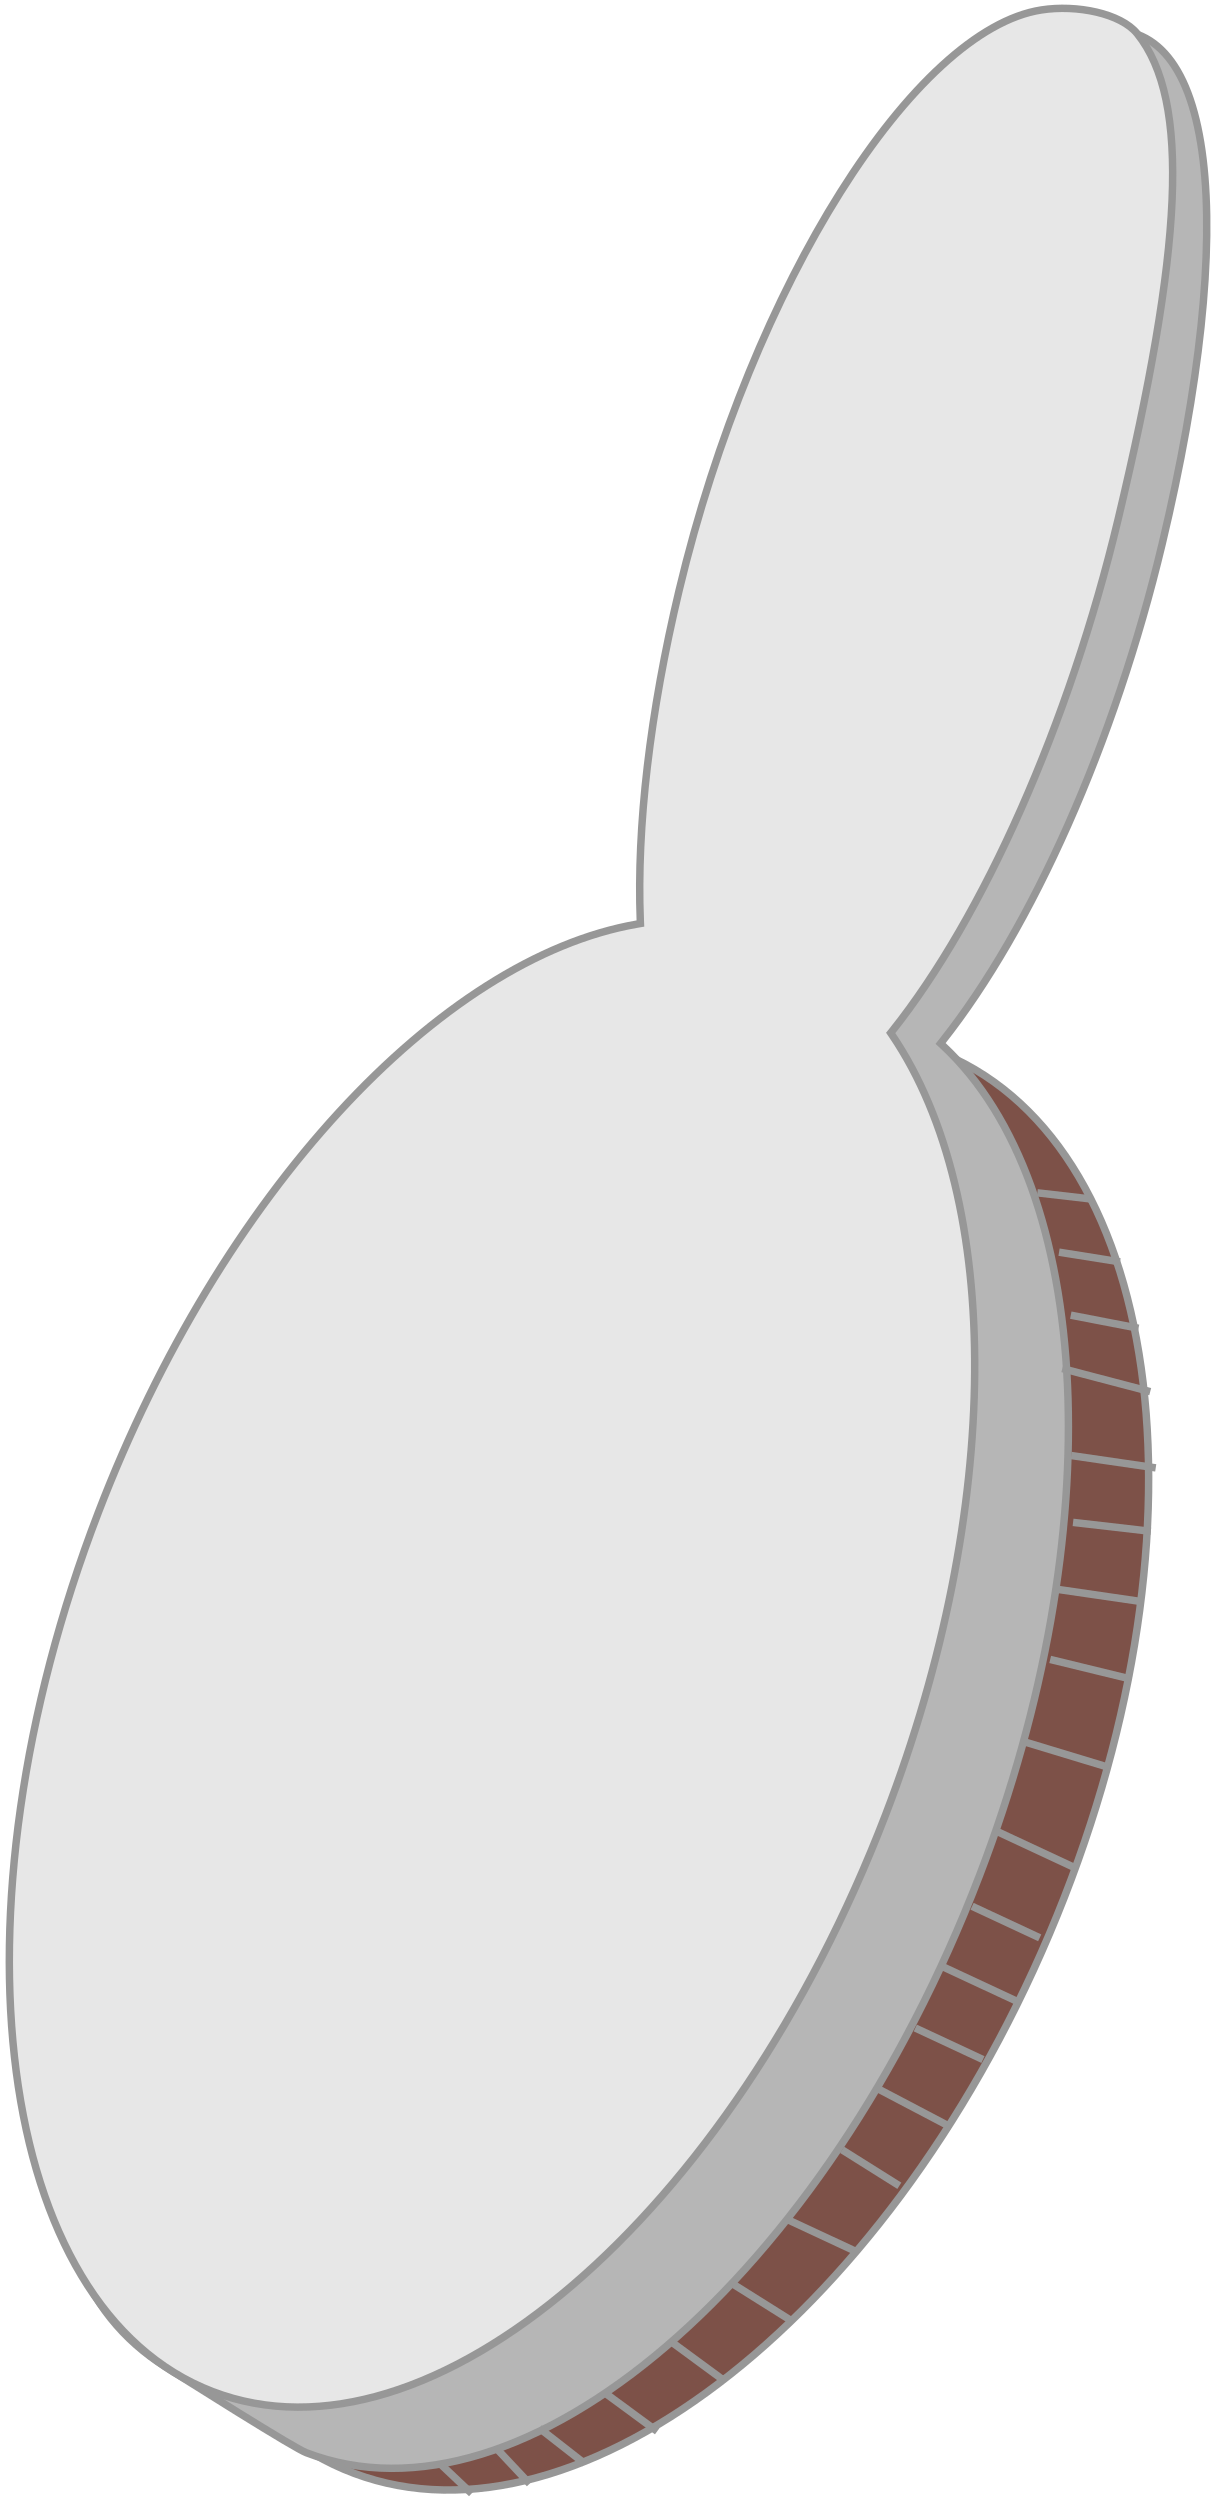
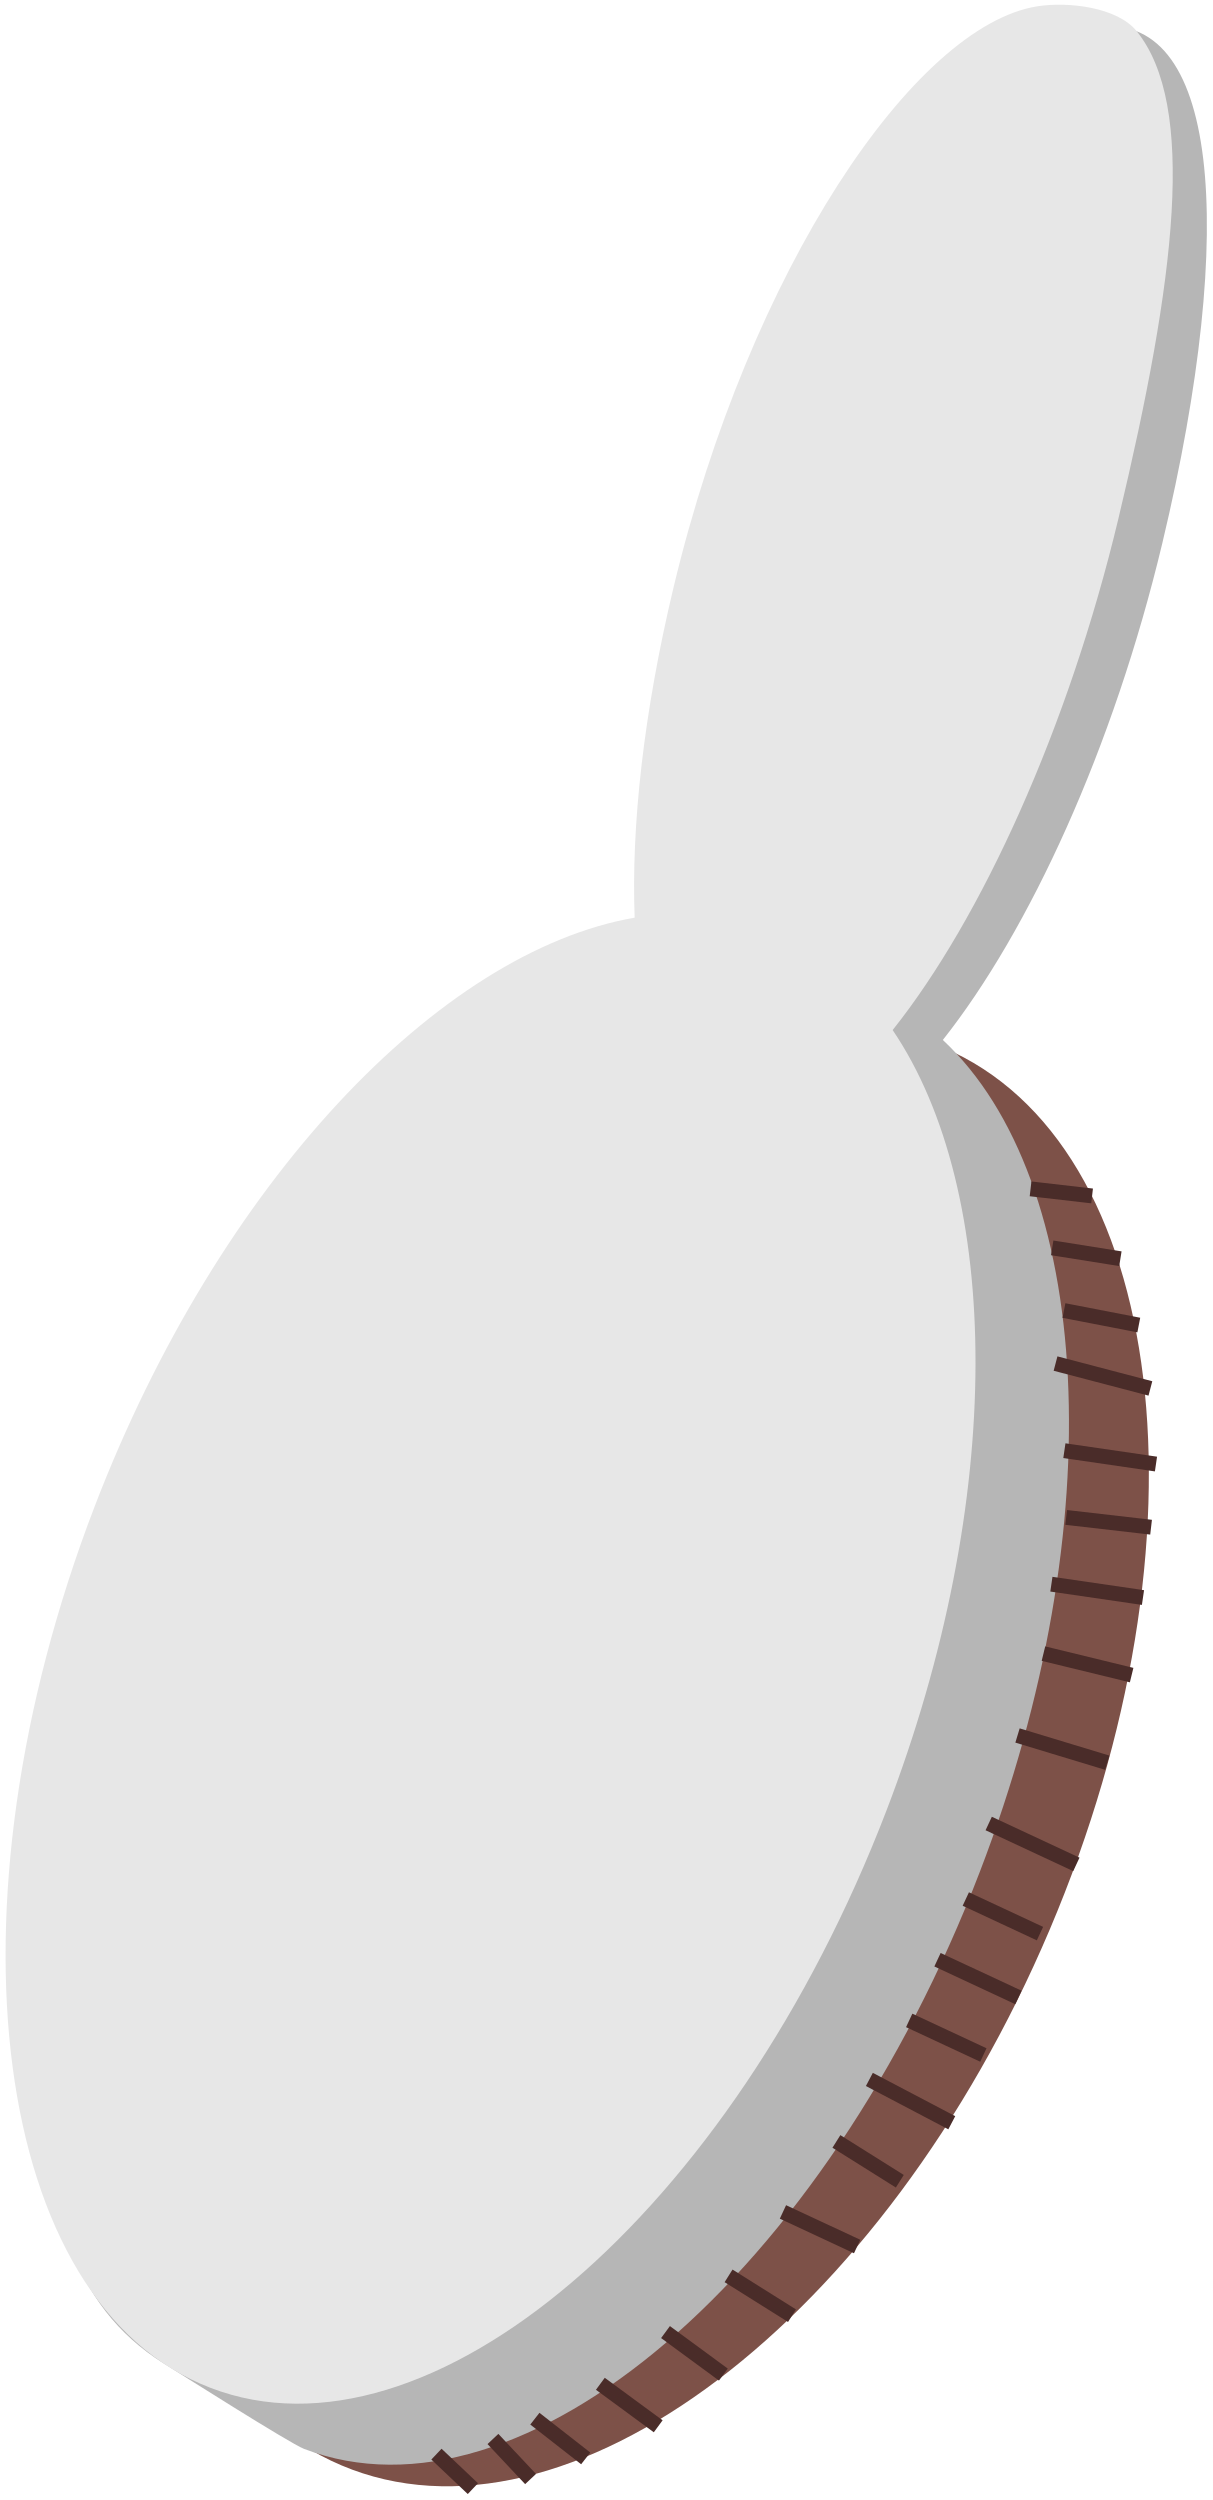
- <svg xmlns="http://www.w3.org/2000/svg" width="163px" height="335px" viewBox="0 0 163 335" version="1.1">
+ <svg xmlns="http://www.w3.org/2000/svg" width="163px" height="336px" viewBox="0 0 163 336" version="1.1">
  <g id="Page-1" stroke="none" stroke-width="1" fill="none" fill-rule="evenodd">
-     <g id="xxxhdpi/ic_launcher_APP" transform="translate(-242, -67)" stroke="#979797">
+     <g id="xxxhdpi/ic_launcher_APP" transform="translate(-242, -67)">
      <g id="Group-3" transform="translate(331, 237) rotate(-65) translate(-331, -237) translate(105, 17)">
        <g id="Group-2" transform="translate(226, 220) rotate(73) translate(-226, -220) translate(52, 37)">
-           <ellipse id="Oval" fill="#7D5148" transform="translate(180.5414, 248.7979) rotate(15) translate(-180.5414, -248.7979) " cx="180.541" cy="248.798" rx="59" ry="103" />
+           <ellipse id="Oval" fill="#7D5148" transform="translate(180.5414, 248.7979) rotate(15) translate(-180.5414, -248.7979) " cx="180.541" cy="248.798" rx="59.5" ry="103.5" />
          <g id="Group" transform="translate(174, 183) rotate(-28) translate(-174, -183) translate(53, 41)">
-             <path d="M160.455,65.242 C149.477,81.866 141.81,96.805 138.263,108.448 L138.147,108.829 L137.749,108.801 C111.379,106.928 75.738,126.369 47.585,158.756 C27.877,181.427 14.851,199.532 7.744,215.049 C-0.33,232.679 -0.522,246.687 7.921,257.49 C8.091,257.708 9.819,259.94 10.353,260.628 C11.884,262.601 13.284,264.397 14.624,266.102 C14.741,266.252 14.741,266.252 14.858,266.401 C18.556,271.103 21.036,274.141 21.668,274.691 C45.156,295.108 94.979,276.476 132.867,232.891 C165.253,195.635 178.908,151.436 166.335,126.722 L166.126,126.312 L166.518,126.07 C182.925,115.953 201.802,96.46 216.915,73.575 C228.952,55.348 236.883,39.102 239.694,27.026 C242.523,14.872 240.061,7.597 232.413,6.088 C216.215,2.892 184.537,28.775 160.455,65.242 Z" id="Combined-Shape" fill="#B6B6B6" />
-             <path d="M153.964,57.277 C144.667,71.355 137.765,85.153 133.959,97.034 L133.825,97.451 L133.395,97.374 C106.876,92.629 68.558,112.276 38.585,146.756 C0.697,190.341 -10.82,242.273 12.668,262.691 C36.156,283.108 85.979,264.476 123.867,220.891 C152.648,187.783 166.898,148.859 160.414,123.057 L160.324,122.7 L160.638,122.509 C177.322,112.305 196.959,91.983 212.506,68.44 C232.945,37.491 240.892,19.1 237.162,8.165 C236.039,4.875 230.916,1.725 226.182,0.791 C209.386,-2.523 177.314,21.919 153.964,57.277 Z" id="Combined-Shape" fill="#E7E7E7" />
+             <path d="M160.038,64.966 C184.336,28.173 216.113,2.363 232.51,5.597 C248.906,8.832 241.629,37.057 217.332,73.85 C201.719,97.493 182.719,116.667 166.781,126.495 C179.289,151.083 166.188,195.321 133.244,233.219 C95.2,276.984 45.098,295.721 21.34,275.068 C19.798,273.728 8.773,259.393 7.527,257.798 C-10.437,234.812 11.631,199.354 47.208,158.428 C76.047,125.252 111.816,106.458 137.785,108.302 C141.339,96.634 149.01,81.666 160.038,64.966 Z" id="Combined-Shape" fill="#B6B6B6" />
+             <path d="M153.547,57.001 C177.845,20.208 209.883,-2.934 226.279,0.301 C230.307,1.095 236.287,4.051 237.635,8.004 C241.775,20.14 231.251,40.962 212.923,68.716 C196.944,92.913 177.205,112.963 160.899,122.935 C167.293,148.378 153.701,187.333 124.244,221.219 C86.2,264.984 36.098,283.721 12.34,263.068 C-11.419,242.415 0.163,190.194 38.208,146.428 C68.83,111.201 107.262,92.19 133.483,96.882 C137.202,85.272 143.991,71.473 153.547,57.001 Z" id="Combined-Shape" fill="#E7E7E7" />
          </g>
        </g>
-         <path d="M68,261 L66.5,265.5" id="Line" stroke-linecap="square" />
-         <path d="M73,267 L71,272" id="Line-2" stroke-linecap="square" />
-         <path d="M78,271 L76.5,277.5" id="Line-3" stroke-linecap="square" />
-         <path d="M86,277 L84.5,284.5" id="Line-4" stroke-linecap="square" />
-         <path d="M96,282 L94.5,289.5" id="Line-5" stroke-linecap="square" />
-         <path d="M106.5,286.5 L105.5,294.5" id="Line-6" stroke-linecap="square" />
-         <path d="M117.5,289.5 L117.5,298.5" id="Line-7" stroke-linecap="square" />
-         <path d="M129,292 L128,300" id="Line-8" stroke-linecap="square" />
-         <path d="M138.5,292.5 L138,303" id="Line-9" stroke-linecap="square" />
-         <path d="M148,294 L148,303" id="Line-10" stroke-linecap="square" />
-         <path d="M157,294 L157,304" id="Line-11" stroke-linecap="square" />
-         <path d="M166,294 L166,303" id="Line-12" stroke-linecap="square" />
-         <path d="M176.5,292.5 L176.5,303.5" id="Line-13" stroke-linecap="square" />
-         <path d="M189,291 L190.5,301.5" id="Line-14" stroke-linecap="square" />
-         <path d="M200.5,289.5 L202.5,299.5" id="Line-15" stroke-linecap="square" />
-         <path d="M209.5,286.5 L212.5,296.5" id="Line-16" stroke-linecap="square" />
-         <path d="M218.5,284.5 L221.5,293.5" id="Line-17" stroke-linecap="square" />
-         <path d="M226.5,280.5 L229.5,290.5" id="Line-18" stroke-linecap="square" />
-         <path d="M236.5,274.5 L238.5,285.5" id="Line-19" stroke-linecap="square" />
-         <path d="M243.5,272.5 L245.5,280.5" id="Line-20" stroke-linecap="square" />
-         <path d="M250.5,267.5 L252.5,274.5" id="Line-21" stroke-linecap="square" />
-         <path d="M256.5,261.5 L258.5,267.5" id="Line-22" stroke-linecap="square" />
+         <path d="M68,261 L66.5,265.5" id="Line" stroke="#4A2C29" stroke-width="2" stroke-linecap="square" />
+         <path d="M73,267 L71,272" id="Line-2" stroke="#4A2C29" stroke-width="2" stroke-linecap="square" />
+         <path d="M78,271 L76.5,277.5" id="Line-3" stroke="#4A2C29" stroke-width="2" stroke-linecap="square" />
+         <path d="M86,277 L84.5,284.5" id="Line-4" stroke="#4A2C29" stroke-width="2" stroke-linecap="square" />
+         <path d="M96,282 L94.5,289.5" id="Line-5" stroke="#4A2C29" stroke-width="2" stroke-linecap="square" />
+         <path d="M106.5,286.5 L105.5,294.5" id="Line-6" stroke="#4A2C29" stroke-width="2" stroke-linecap="square" />
+         <path d="M117.5,289.5 L117.5,298.5" id="Line-7" stroke="#4A2C29" stroke-width="2" stroke-linecap="square" />
+         <path d="M129,292 L128,300" id="Line-8" stroke="#4A2C29" stroke-width="2" stroke-linecap="square" />
+         <path d="M138.5,292.5 L138,303" id="Line-9" stroke="#4A2C29" stroke-width="2" stroke-linecap="square" />
+         <path d="M148,294 L148,303" id="Line-10" stroke="#4A2C29" stroke-width="2" stroke-linecap="square" />
+         <path d="M157,294 L157,304" id="Line-11" stroke="#4A2C29" stroke-width="2" stroke-linecap="square" />
+         <path d="M166,294 L166,303" id="Line-12" stroke="#4A2C29" stroke-width="2" stroke-linecap="square" />
+         <path d="M176.5,292.5 L176.5,303.5" id="Line-13" stroke="#4A2C29" stroke-width="2" stroke-linecap="square" />
+         <path d="M189,291 L190.5,301.5" id="Line-14" stroke="#4A2C29" stroke-width="2" stroke-linecap="square" />
+         <path d="M200.5,289.5 L202.5,299.5" id="Line-15" stroke="#4A2C29" stroke-width="2" stroke-linecap="square" />
+         <path d="M209.5,286.5 L212.5,296.5" id="Line-16" stroke="#4A2C29" stroke-width="2" stroke-linecap="square" />
+         <path d="M218.5,284.5 L221.5,293.5" id="Line-17" stroke="#4A2C29" stroke-width="2" stroke-linecap="square" />
+         <path d="M226.5,280.5 L229.5,290.5" id="Line-18" stroke="#4A2C29" stroke-width="2" stroke-linecap="square" />
+         <path d="M236.5,274.5 L238.5,285.5" id="Line-19" stroke="#4A2C29" stroke-width="2" stroke-linecap="square" />
+         <path d="M243.5,272.5 L245.5,280.5" id="Line-20" stroke="#4A2C29" stroke-width="2" stroke-linecap="square" />
+         <path d="M250.5,267.5 L252.5,274.5" id="Line-21" stroke="#4A2C29" stroke-width="2" stroke-linecap="square" />
+         <path d="M256.5,261.5 L258.5,267.5" id="Line-22" stroke="#4A2C29" stroke-width="2" stroke-linecap="square" />
      </g>
    </g>
  </g>
</svg>
